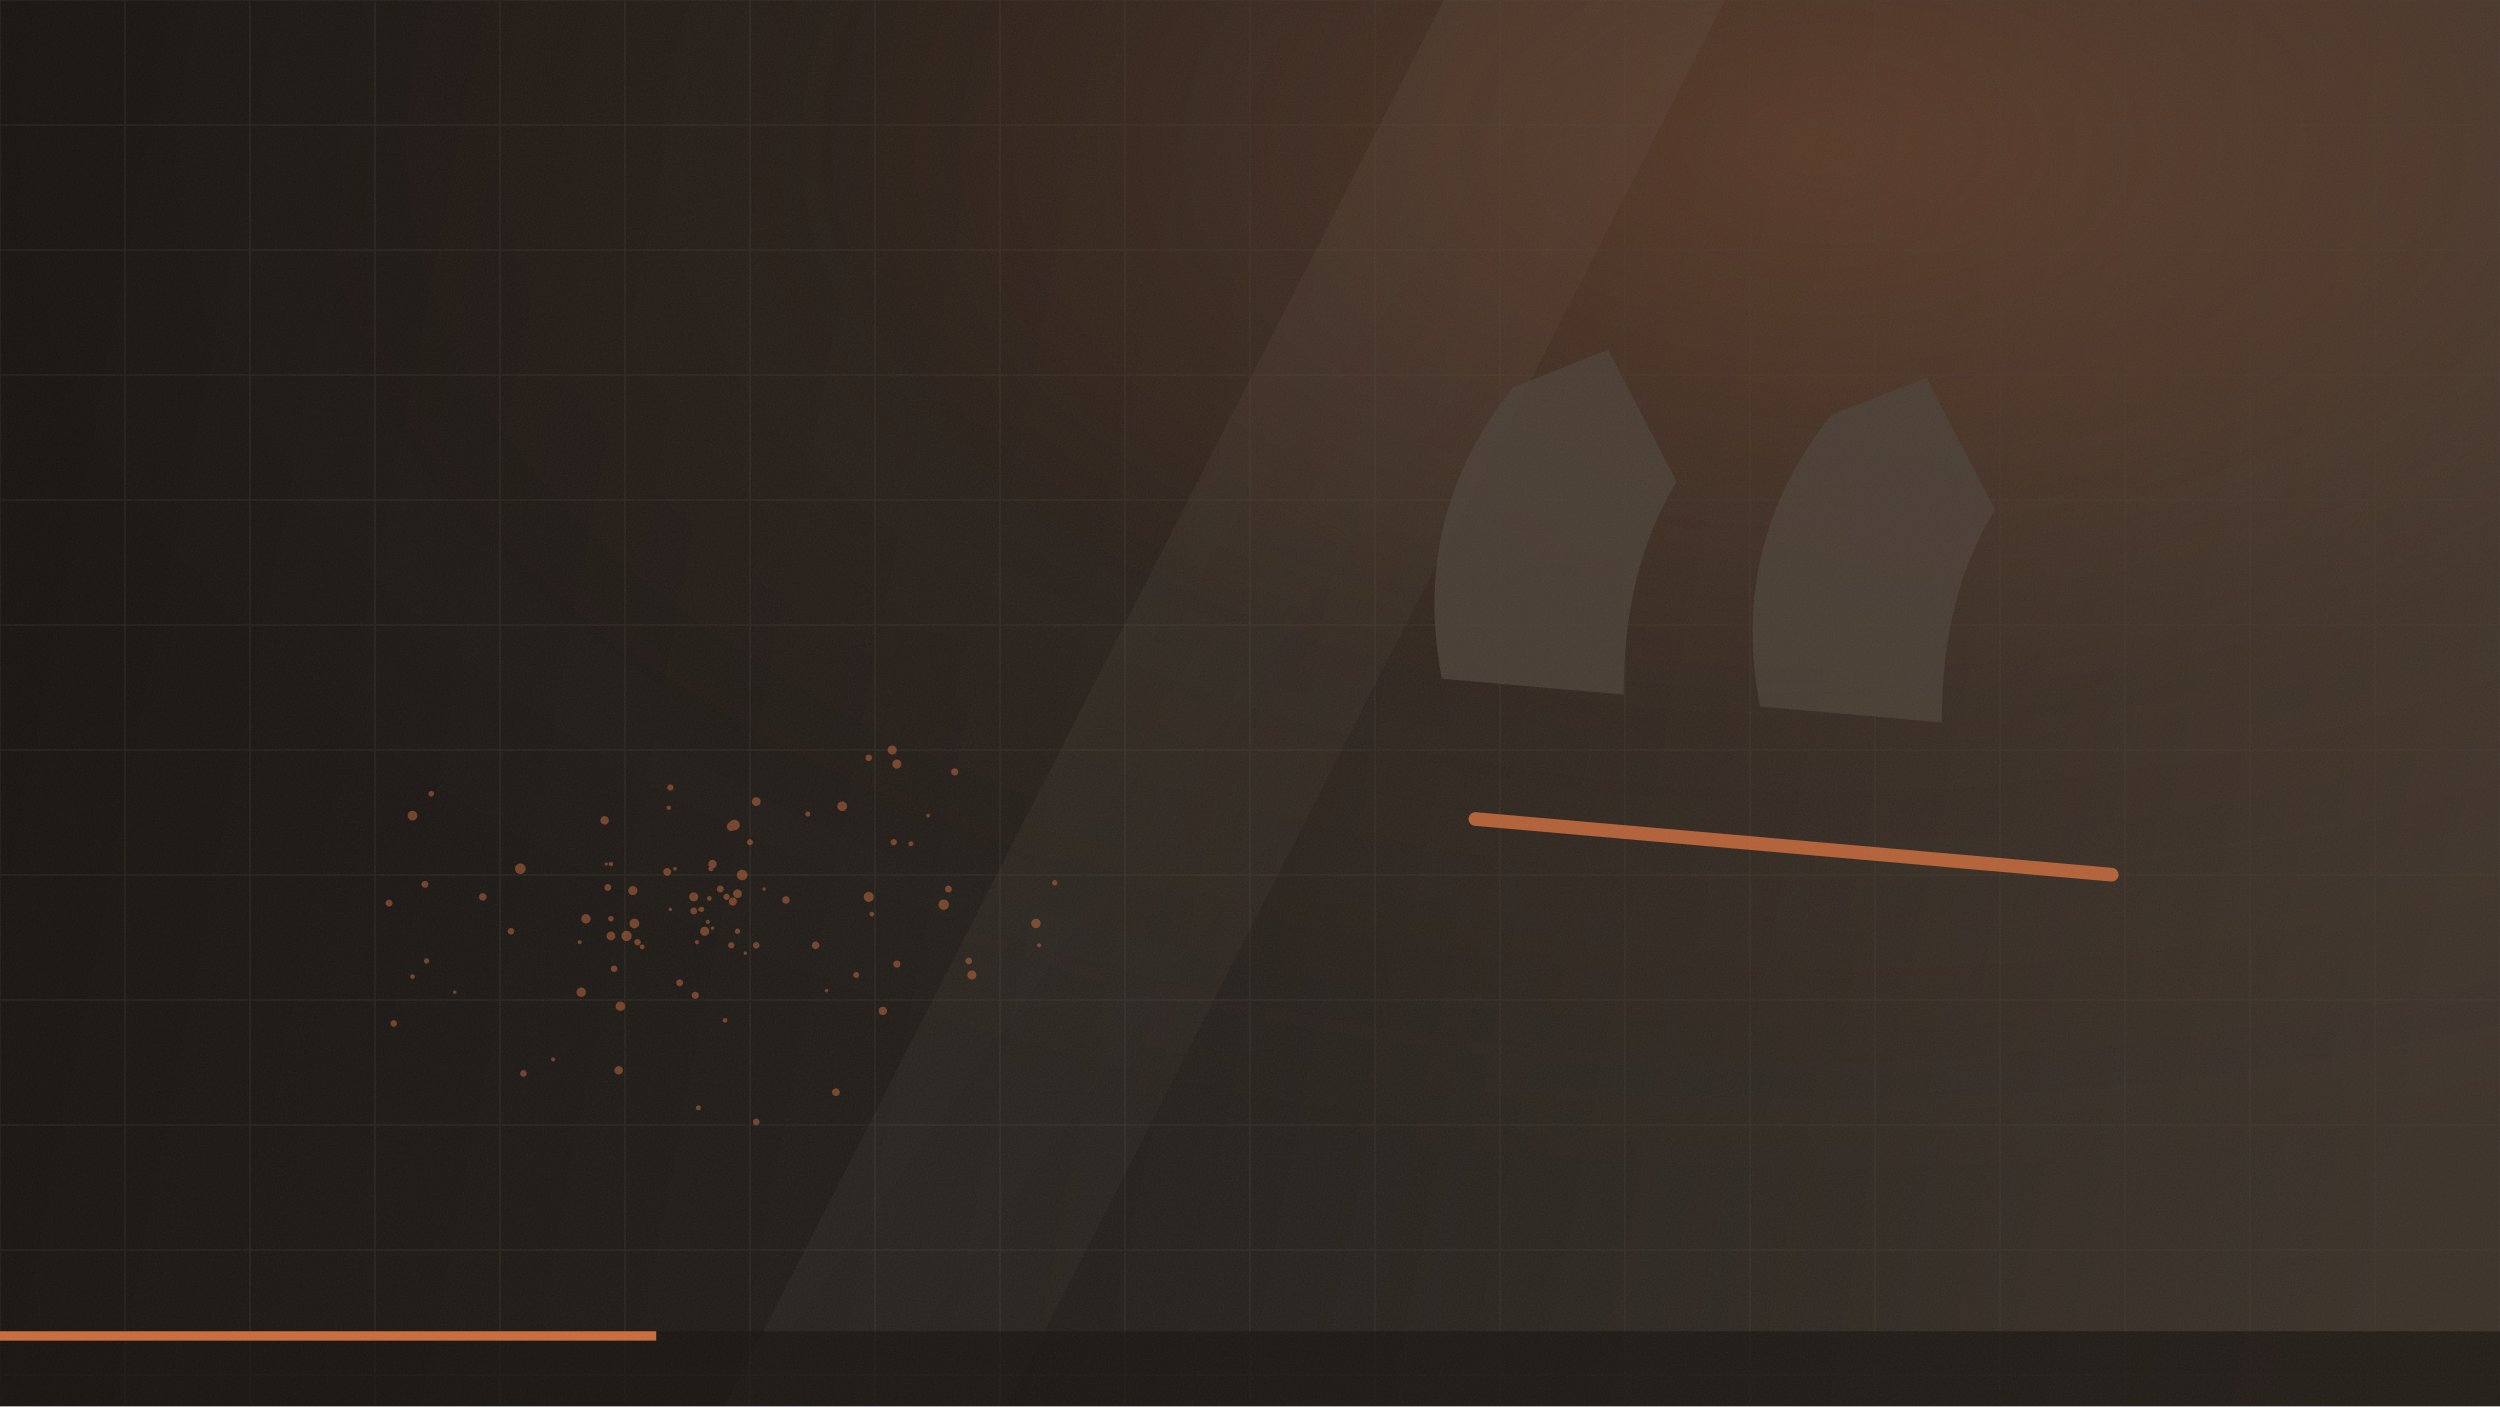
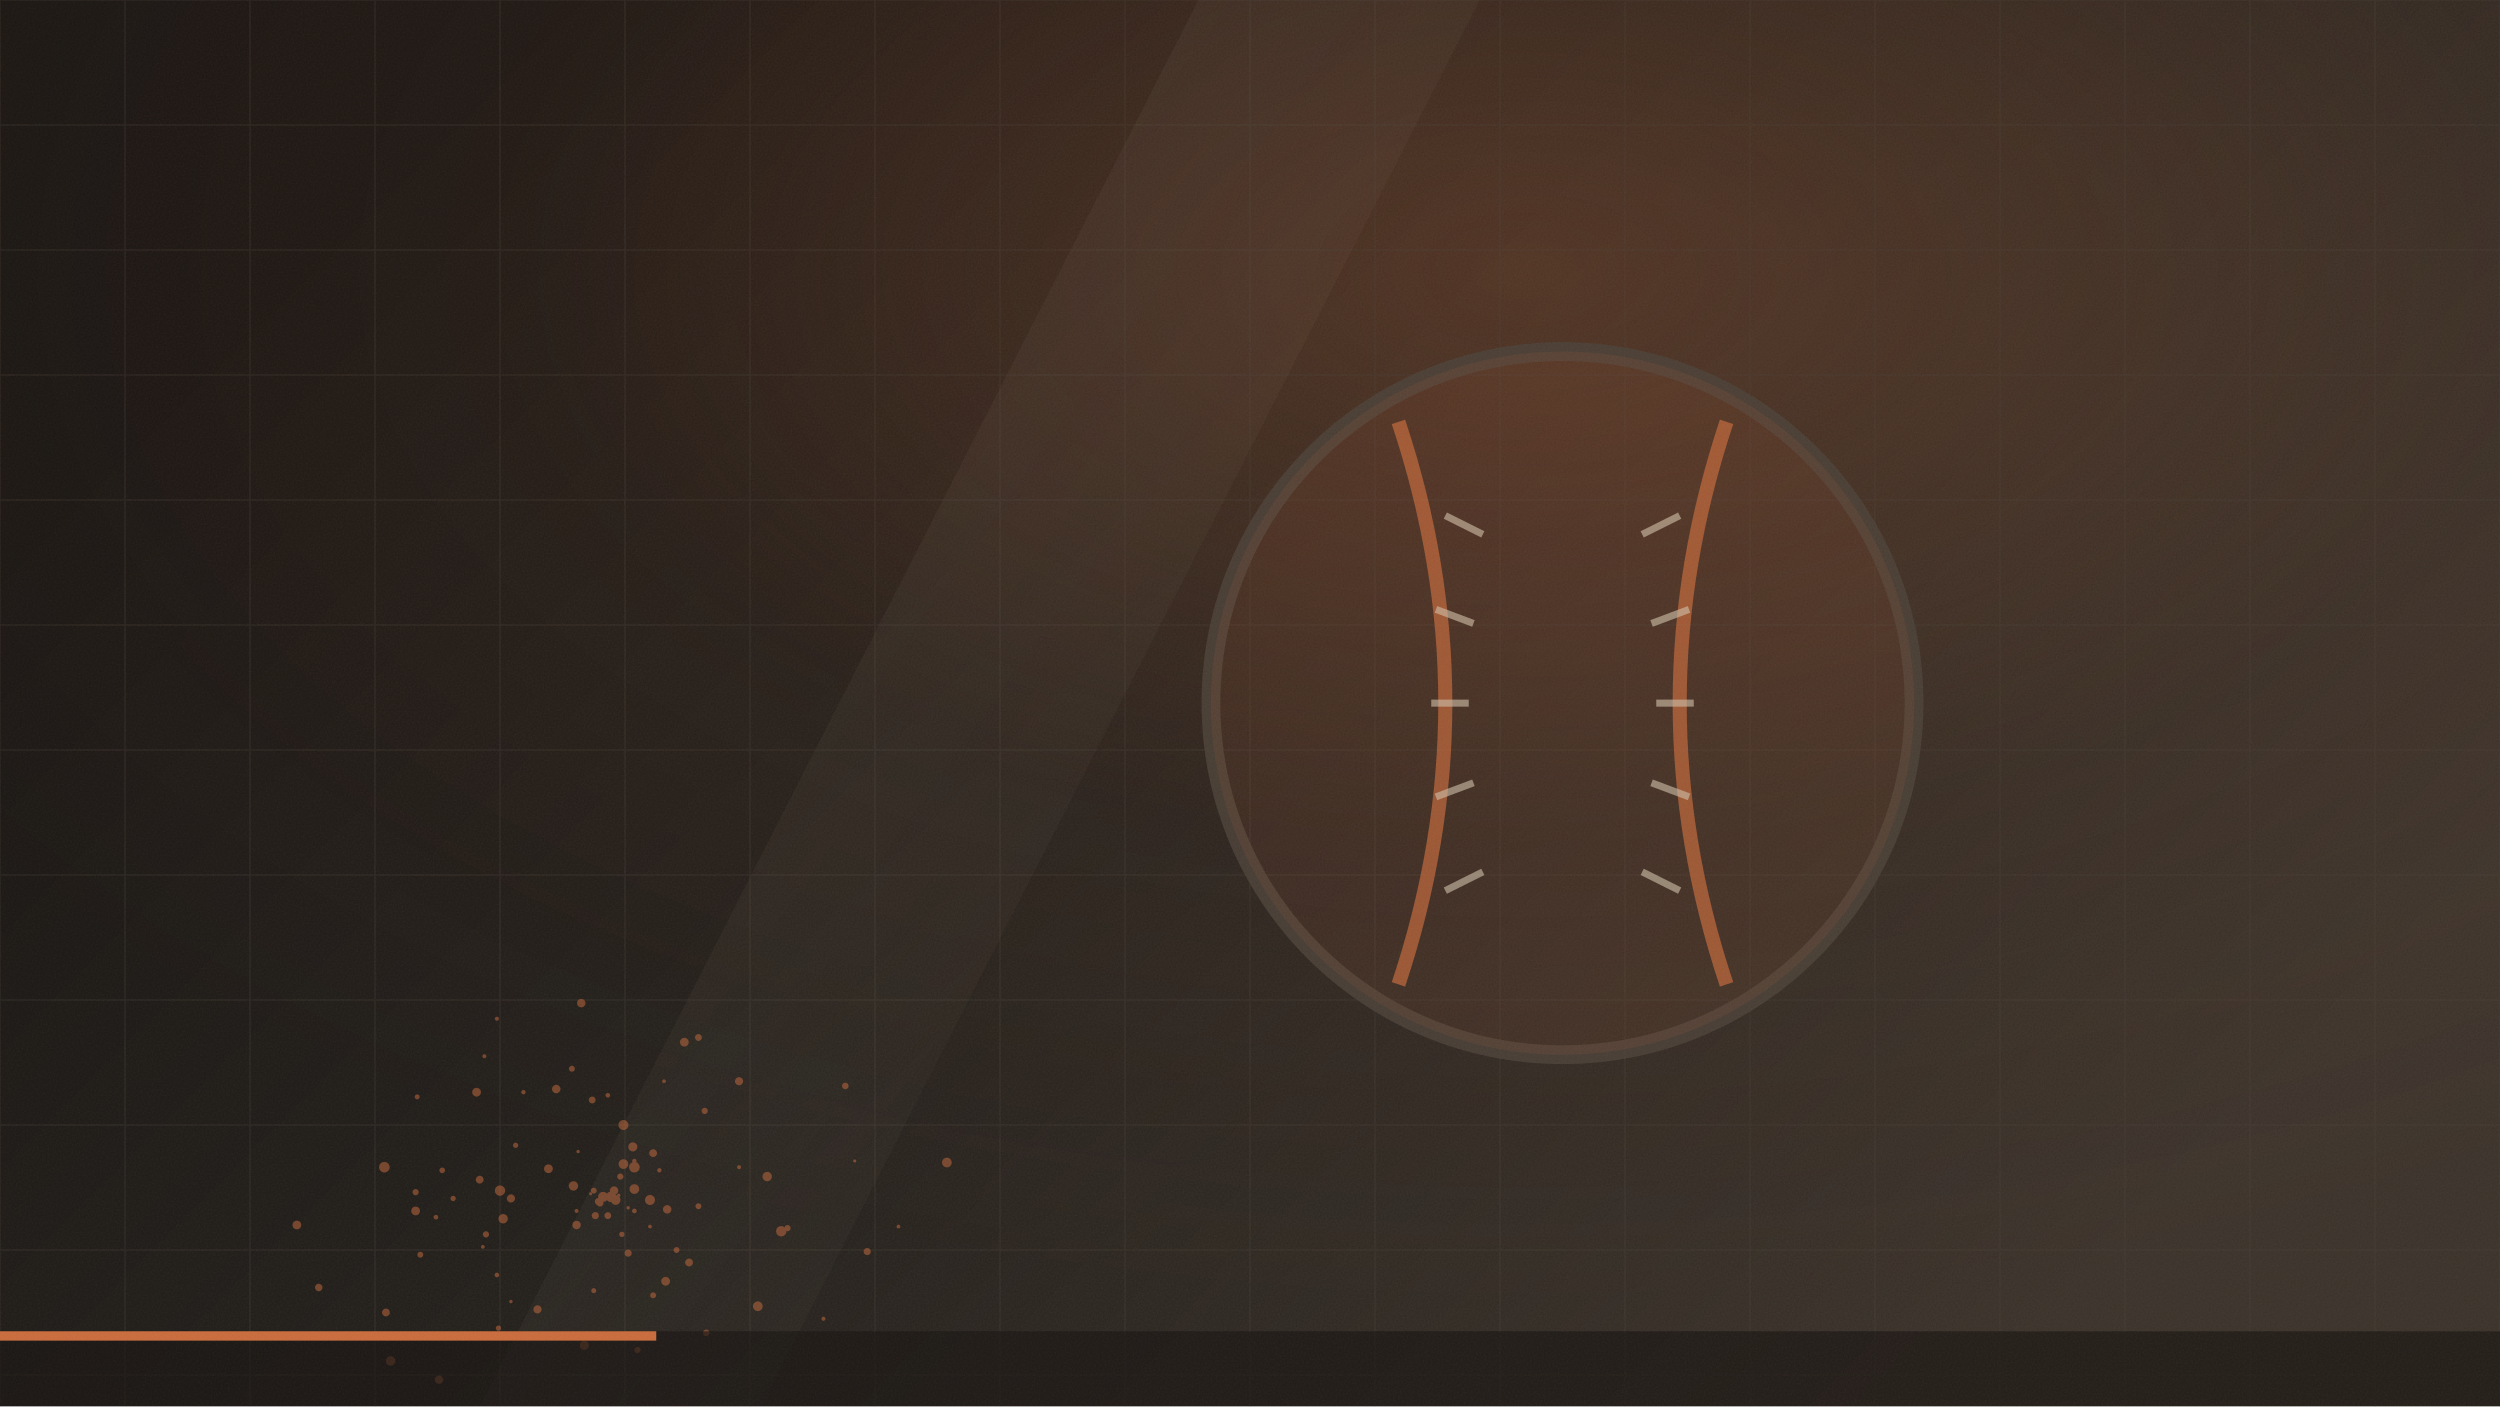
- <svg xmlns="http://www.w3.org/2000/svg" width="1600" height="900" viewBox="0 0 1600 900" role="img" aria-label="bangladesh darwin first test win in australia">
+ <svg xmlns="http://www.w3.org/2000/svg" width="1600" height="900" viewBox="0 0 1600 900" role="img" aria-label="bangladesh nine wickets in darwin cricket story">
  <defs>
-     <linearGradient id="bg" gradientTransform="rotate(186 0.5 0.5)">
+     <linearGradient id="bg" gradientTransform="rotate(210 0.5 0.5)">
      <stop offset="0%" stop-color="#3A3129" />
      <stop offset="55%" stop-color="#221E1A" />
      <stop offset="100%" stop-color="#171310" />
    </linearGradient>
-     <radialGradient id="glow" cx="0.73" cy="0.10" r="0.75">
+     <radialGradient id="glow" cx="0.61" cy="0.19" r="0.75">
      <stop offset="0%" stop-color="#C86A3B" stop-opacity="0.28" />
      <stop offset="55%" stop-color="#C86A3B" stop-opacity="0.05" />
      <stop offset="100%" stop-color="#C86A3B" stop-opacity="0" />
    </radialGradient>
    <linearGradient id="beam" x1="0" y1="0" x2="1" y2="1">
      <stop offset="0%" stop-color="#E8D9C0" stop-opacity="0.07" />
      <stop offset="100%" stop-color="#E8D9C0" stop-opacity="0" />
    </linearGradient>
    <filter id="grain">
      <feTurbulence type="fractalNoise" baseFrequency="0.9" numOctaves="2" stitchTiles="stitch" />
      <feColorMatrix type="matrix" values="0 0 0 0 1  0 0 0 0 1  0 0 0 0 1  0 0 0 0.05 0" />
    </filter>
  </defs>
  <rect width="1600" height="900" fill="url(#bg)" />
  <rect width="1600" height="900" fill="url(#glow)" />
  <g stroke="#4A4036" stroke-width="1" opacity="0.28">
    <line x1="0" y1="0" x2="0" y2="900" />
    <line x1="80" y1="0" x2="80" y2="900" />
    <line x1="160" y1="0" x2="160" y2="900" />
    <line x1="240" y1="0" x2="240" y2="900" />
    <line x1="320" y1="0" x2="320" y2="900" />
    <line x1="400" y1="0" x2="400" y2="900" />
    <line x1="480" y1="0" x2="480" y2="900" />
    <line x1="560" y1="0" x2="560" y2="900" />
    <line x1="640" y1="0" x2="640" y2="900" />
    <line x1="720" y1="0" x2="720" y2="900" />
    <line x1="800" y1="0" x2="800" y2="900" />
    <line x1="880" y1="0" x2="880" y2="900" />
    <line x1="960" y1="0" x2="960" y2="900" />
    <line x1="1040" y1="0" x2="1040" y2="900" />
    <line x1="1120" y1="0" x2="1120" y2="900" />
    <line x1="1200" y1="0" x2="1200" y2="900" />
    <line x1="1280" y1="0" x2="1280" y2="900" />
    <line x1="1360" y1="0" x2="1360" y2="900" />
    <line x1="1440" y1="0" x2="1440" y2="900" />
    <line x1="1520" y1="0" x2="1520" y2="900" />
    <line x1="1600" y1="0" x2="1600" y2="900" />
    <line x1="0" y1="0" x2="1600" y2="0" />
    <line x1="0" y1="80" x2="1600" y2="80" />
    <line x1="0" y1="160" x2="1600" y2="160" />
    <line x1="0" y1="240" x2="1600" y2="240" />
    <line x1="0" y1="320" x2="1600" y2="320" />
    <line x1="0" y1="400" x2="1600" y2="400" />
    <line x1="0" y1="480" x2="1600" y2="480" />
    <line x1="0" y1="560" x2="1600" y2="560" />
    <line x1="0" y1="640" x2="1600" y2="640" />
    <line x1="0" y1="720" x2="1600" y2="720" />
    <line x1="0" y1="800" x2="1600" y2="800" />
    <line x1="0" y1="880" x2="1600" y2="880" />
  </g>
-   <polygon points="464,900 924,0 1104,0 644,900" fill="url(#beam)" />
+   <polygon points="307,900 767,0 947,0 487,900" fill="url(#beam)" />
  <g fill="#C86A3B" opacity="0.5">
-     <circle cx="574" cy="489" r="2.9" />
-     <circle cx="622" cy="624" r="2.9" />
-     <circle cx="468" cy="605" r="2.0" />
-     <circle cx="252" cy="655" r="2.1" />
-     <circle cx="489" cy="569" r="1.1" />
-     <circle cx="455" cy="556" r="1.6" />
-     <circle cx="401" cy="599" r="3.3" />
-     <circle cx="435" cy="629" r="2.2" />
-     <circle cx="574" cy="617" r="2.3" />
-     <circle cx="604" cy="579" r="3.3" />
-     <circle cx="444" cy="574" r="2.9" />
-     <circle cx="472" cy="596" r="1.7" />
-     <circle cx="548" cy="624" r="1.9" />
-     <circle cx="535" cy="699" r="2.5" />
-     <circle cx="264" cy="625" r="1.5" />
-     <circle cx="484" cy="605" r="2.1" />
-     <circle cx="333" cy="556" r="3.4" />
-     <circle cx="565" cy="647" r="2.7" />
-     <circle cx="475" cy="560" r="3.4" />
-     <circle cx="607" cy="569" r="2.2" />
-     <circle cx="264" cy="522" r="3.1" />
-     <circle cx="556" cy="485" r="2.1" />
-     <circle cx="453" cy="590" r="1.3" />
-     <circle cx="249" cy="578" r="2.2" />
-     <circle cx="391" cy="599" r="2.8" />
-     <circle cx="456" cy="594" r="1.1" />
-     <circle cx="571" cy="480" r="2.9" />
-     <circle cx="522" cy="605" r="2.4" />
-     <circle cx="456" cy="553" r="2.7" />
-     <circle cx="372" cy="635" r="3.0" />
-     <circle cx="484" cy="513" r="2.8" />
-     <circle cx="665" cy="605" r="1.3" />
-     <circle cx="480" cy="539" r="1.9" />
-     <circle cx="675" cy="565" r="1.7" />
-     <circle cx="472" cy="572" r="2.8" />
-     <circle cx="503" cy="576" r="2.4" />
-     <circle cx="465" cy="574" r="2.0" />
-     <circle cx="388" cy="553" r="1.0" />
-     <circle cx="273" cy="615" r="1.7" />
-     <circle cx="464" cy="653" r="1.5" />
-     <circle cx="558" cy="585" r="1.5" />
-     <circle cx="445" cy="637" r="2.3" />
-     <circle cx="391" cy="553" r="1.4" />
-     <circle cx="429" cy="504" r="2.0" />
-     <circle cx="583" cy="540" r="1.6" />
-     <circle cx="477" cy="610" r="1.1" />
-     <circle cx="447" cy="709" r="1.6" />
-     <circle cx="611" cy="494" r="2.3" />
-     <circle cx="391" cy="588" r="1.8" />
-     <circle cx="556" cy="574" r="3.2" />
-     <circle cx="446" cy="603" r="1.3" />
-     <circle cx="272" cy="566" r="2.2" />
-     <circle cx="393" cy="620" r="2.1" />
-     <circle cx="397" cy="644" r="3.0" />
-     <circle cx="309" cy="574" r="2.4" />
-     <circle cx="539" cy="516" r="3.1" />
-     <circle cx="371" cy="603" r="1.3" />
-     <circle cx="529" cy="634" r="1.1" />
-     <circle cx="517" cy="521" r="1.6" />
-     <circle cx="594" cy="522" r="1.2" />
-     <circle cx="387" cy="525" r="2.7" />
-     <circle cx="469" cy="577" r="2.6" />
-     <circle cx="291" cy="635" r="1.1" />
-     <circle cx="448" cy="582" r="1.2" />
-     <circle cx="335" cy="687" r="2.1" />
-     <circle cx="396" cy="685" r="2.7" />
-     <circle cx="375" cy="588" r="3.0" />
-     <circle cx="620" cy="615" r="2.1" />
-     <circle cx="454" cy="575" r="1.5" />
-     <circle cx="468" cy="529" r="2.8" />
-     <circle cx="484" cy="718" r="2.1" />
-     <circle cx="428" cy="517" r="1.4" />
-     <circle cx="408" cy="603" r="2.1" />
-     <circle cx="389" cy="568" r="2.2" />
-     <circle cx="449" cy="582" r="1.7" />
-     <circle cx="327" cy="596" r="2.1" />
-     <circle cx="354" cy="678" r="1.3" />
-     <circle cx="427" cy="558" r="2.5" />
-     <circle cx="572" cy="539" r="2.0" />
-     <circle cx="405" cy="570" r="2.9" />
-     <circle cx="276" cy="508" r="1.8" />
-     <circle cx="432" cy="556" r="1.2" />
-     <circle cx="444" cy="583" r="2.2" />
-     <circle cx="470" cy="528" r="3.4" />
-     <circle cx="406" cy="591" r="3.1" />
-     <circle cx="663" cy="591" r="3.0" />
-     <circle cx="461" cy="569" r="2.2" />
-     <circle cx="451" cy="596" r="2.9" />
-     <circle cx="429" cy="582" r="1.1" />
-     <circle cx="411" cy="606" r="1.5" />
+     <circle cx="473" cy="747" r="1.3" />
+     <circle cx="379" cy="704" r="2.2" />
+     <circle cx="575" cy="785" r="1.2" />
+     <circle cx="397" cy="753" r="2.0" />
+     <circle cx="394" cy="768" r="3.1" />
+     <circle cx="369" cy="775" r="1.3" />
+     <circle cx="396" cy="765" r="1.1" />
+     <circle cx="266" cy="763" r="2.0" />
+     <circle cx="356" cy="697" r="2.7" />
+     <circle cx="418" cy="738" r="2.5" />
+     <circle cx="246" cy="747" r="3.4" />
+     <circle cx="402" cy="802" r="2.3" />
+     <circle cx="247" cy="840" r="2.5" />
+     <circle cx="344" cy="838" r="2.6" />
+     <circle cx="307" cy="755" r="2.5" />
+     <circle cx="441" cy="808" r="2.5" />
+     <circle cx="500" cy="788" r="3.3" />
+     <circle cx="402" cy="773" r="1.1" />
+     <circle cx="305" cy="699" r="2.8" />
+     <circle cx="330" cy="733" r="1.7" />
+     <circle cx="320" cy="762" r="3.3" />
+     <circle cx="416" cy="768" r="3.2" />
+     <circle cx="327" cy="833" r="1.1" />
+     <circle cx="399" cy="745" r="3.1" />
+     <circle cx="267" cy="702" r="1.6" />
+     <circle cx="504" cy="786" r="2.0" />
+     <circle cx="319" cy="850" r="1.7" />
+     <circle cx="290" cy="767" r="1.7" />
+     <circle cx="406" cy="747" r="3.4" />
+     <circle cx="485" cy="836" r="3.1" />
+     <circle cx="381" cy="778" r="2.3" />
+     <circle cx="393" cy="762" r="2.7" />
+     <circle cx="389" cy="778" r="2.2" />
+     <circle cx="425" cy="692" r="1.2" />
+     <circle cx="384" cy="770" r="2.2" />
+     <circle cx="606" cy="744" r="3.1" />
+     <circle cx="204" cy="824" r="2.4" />
+     <circle cx="283" cy="749" r="1.8" />
+     <circle cx="452" cy="853" r="2.1" />
+     <circle cx="311" cy="790" r="2.0" />
+     <circle cx="427" cy="774" r="2.7" />
+     <circle cx="366" cy="684" r="1.9" />
+     <circle cx="374" cy="861" r="2.9" />
+     <circle cx="391" cy="766" r="3.3" />
+     <circle cx="416" cy="785" r="1.2" />
+     <circle cx="279" cy="779" r="1.5" />
+     <circle cx="547" cy="743" r="1.0" />
+     <circle cx="383" cy="769" r="2.3" />
+     <circle cx="378" cy="764" r="1.0" />
+     <circle cx="370" cy="737" r="1.1" />
+     <circle cx="406" cy="743" r="1.4" />
+     <circle cx="541" cy="695" r="2.1" />
+     <circle cx="318" cy="652" r="1.3" />
+     <circle cx="405" cy="734" r="2.9" />
+     <circle cx="318" cy="816" r="1.5" />
+     <circle cx="491" cy="753" r="3.0" />
+     <circle cx="433" cy="800" r="1.9" />
+     <circle cx="422" cy="749" r="1.4" />
+     <circle cx="369" cy="784" r="2.7" />
+     <circle cx="250" cy="871" r="3.0" />
+     <circle cx="327" cy="767" r="2.6" />
+     <circle cx="266" cy="775" r="2.8" />
+     <circle cx="399" cy="720" r="3.2" />
+     <circle cx="426" cy="820" r="2.8" />
+     <circle cx="398" cy="790" r="1.7" />
+     <circle cx="406" cy="775" r="1.5" />
+     <circle cx="451" cy="711" r="2.0" />
+     <circle cx="190" cy="784" r="2.8" />
+     <circle cx="408" cy="864" r="2.0" />
+     <circle cx="310" cy="676" r="1.3" />
+     <circle cx="281" cy="883" r="2.7" />
+     <circle cx="418" cy="829" r="1.9" />
+     <circle cx="447" cy="772" r="1.9" />
+     <circle cx="438" cy="667" r="2.8" />
+     <circle cx="386" cy="766" r="3.2" />
+     <circle cx="372" cy="642" r="2.7" />
+     <circle cx="335" cy="699" r="1.4" />
+     <circle cx="309" cy="798" r="1.2" />
+     <circle cx="389" cy="701" r="1.5" />
+     <circle cx="380" cy="826" r="1.6" />
+     <circle cx="322" cy="780" r="3.0" />
+     <circle cx="447" cy="664" r="2.2" />
+     <circle cx="367" cy="759" r="3.0" />
+     <circle cx="380" cy="762" r="1.9" />
+     <circle cx="527" cy="844" r="1.3" />
+     <circle cx="351" cy="748" r="2.8" />
+     <circle cx="555" cy="801" r="2.3" />
+     <circle cx="473" cy="692" r="2.6" />
+     <circle cx="269" cy="803" r="1.9" />
+     <circle cx="406" cy="761" r="3.1" />
  </g>
-   <g transform="translate(869.8731 90) scale(1.46) rotate(5 200 200)" opacity="0.85">
-     <g fill="#4A4036">
-       <path d="M 60 120 q -40 60 -20 130 l 80 0 q -5 -55 15 -95 l -35 -55 z" />
-       <path d="M 200 120 q -40 60 -20 130 l 80 0 q -5 -55 15 -95 l -35 -55 z" />
+   <g transform="translate(700 150) scale(1.5)" opacity="0.85">
+     <circle cx="200" cy="200" r="150" fill="none" stroke="#4A4036" stroke-width="8" />
+     <circle cx="200" cy="200" r="150" fill="#C86A3B" opacity="0.12" />
+     <path d="M 130 80 q 40 120 0 240" fill="none" stroke="#C86A3B" stroke-width="6" opacity="0.8" />
+     <path d="M 270 80 q -40 120 0 240" fill="none" stroke="#C86A3B" stroke-width="6" opacity="0.8" />
+     <g stroke="#E8D9C0" stroke-width="3" opacity="0.6">
+       <line x1="150" y1="120" x2="166" y2="128" />
+       <line x1="146" y1="160" x2="162" y2="166" />
+       <line x1="144" y1="200" x2="160" y2="200" />
+       <line x1="146" y1="240" x2="162" y2="234" />
+       <line x1="150" y1="280" x2="166" y2="272" />
+       <line x1="250" y1="120" x2="234" y2="128" />
+       <line x1="254" y1="160" x2="238" y2="166" />
+       <line x1="256" y1="200" x2="240" y2="200" />
+       <line x1="254" y1="240" x2="238" y2="234" />
+       <line x1="250" y1="280" x2="234" y2="272" />
    </g>
-     <line x1="60" y1="310" x2="340" y2="310" stroke="#C86A3B" stroke-width="6" stroke-linecap="round" />
  </g>
  <rect x="0" y="852" width="1600" height="48" fill="#171310" opacity="0.65" />
  <rect x="0" y="852" width="420" height="6" fill="#C86A3B" />
  <rect width="1600" height="900" filter="url(#grain)" />
</svg>
